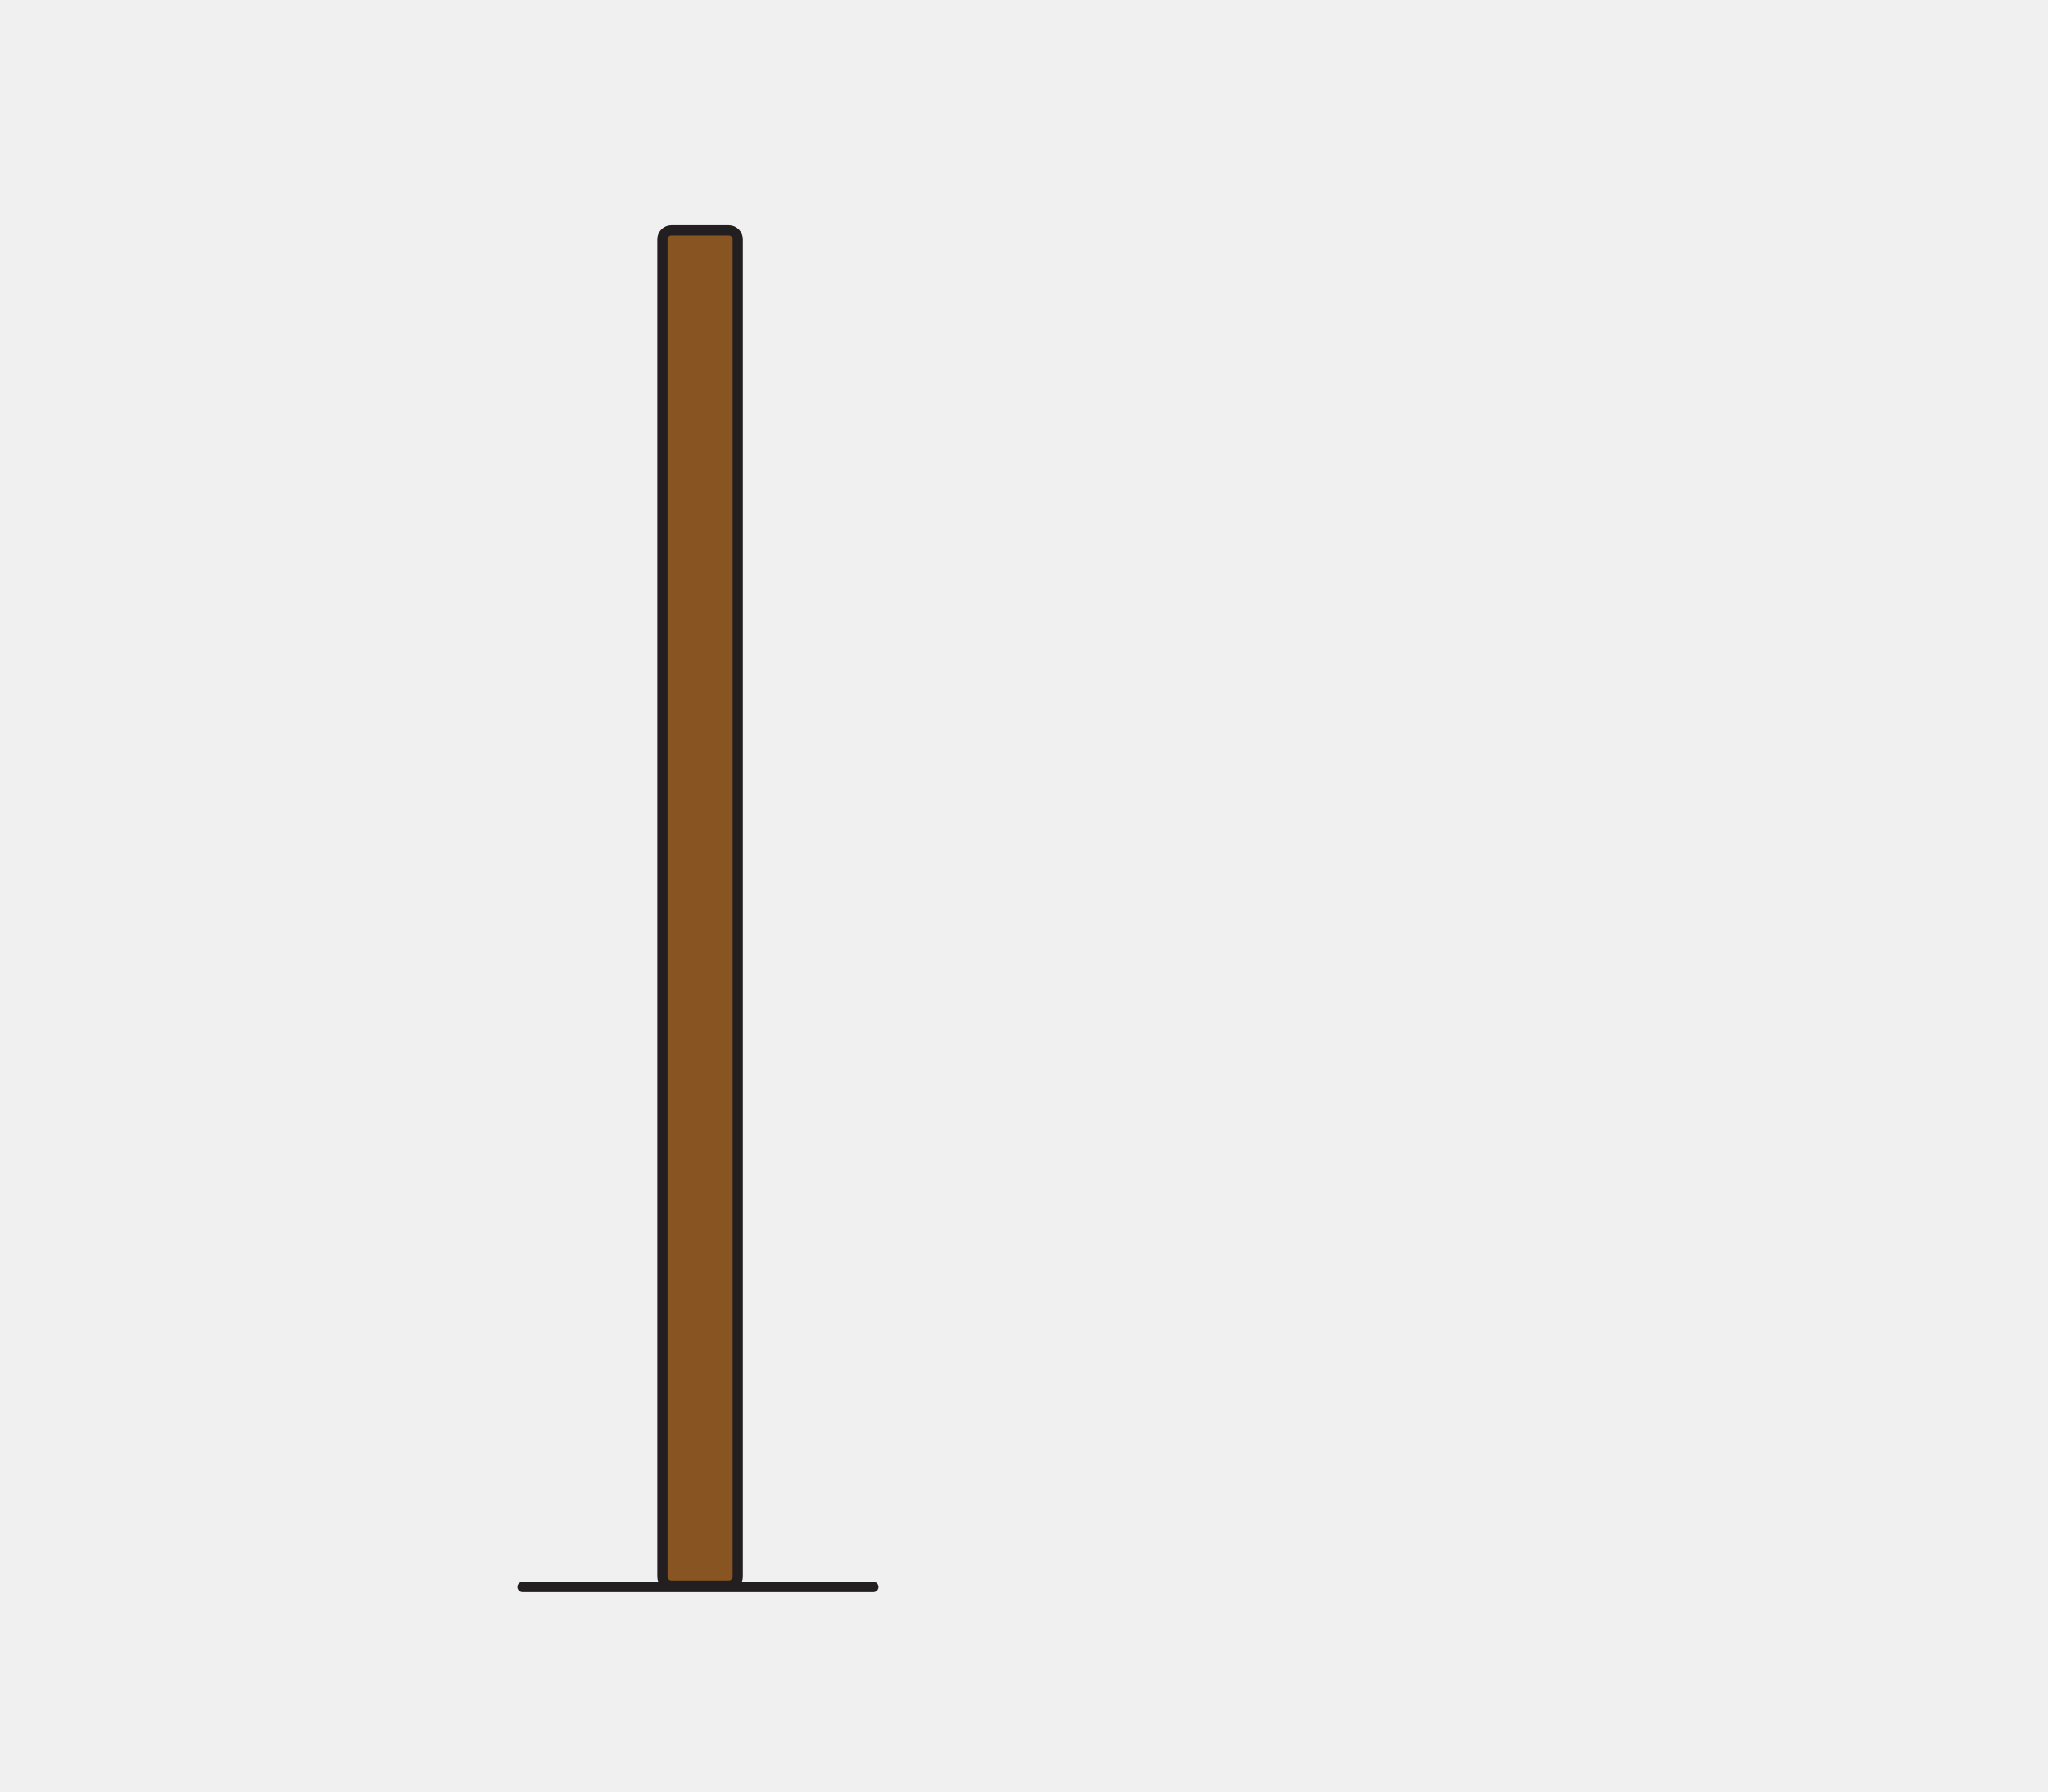
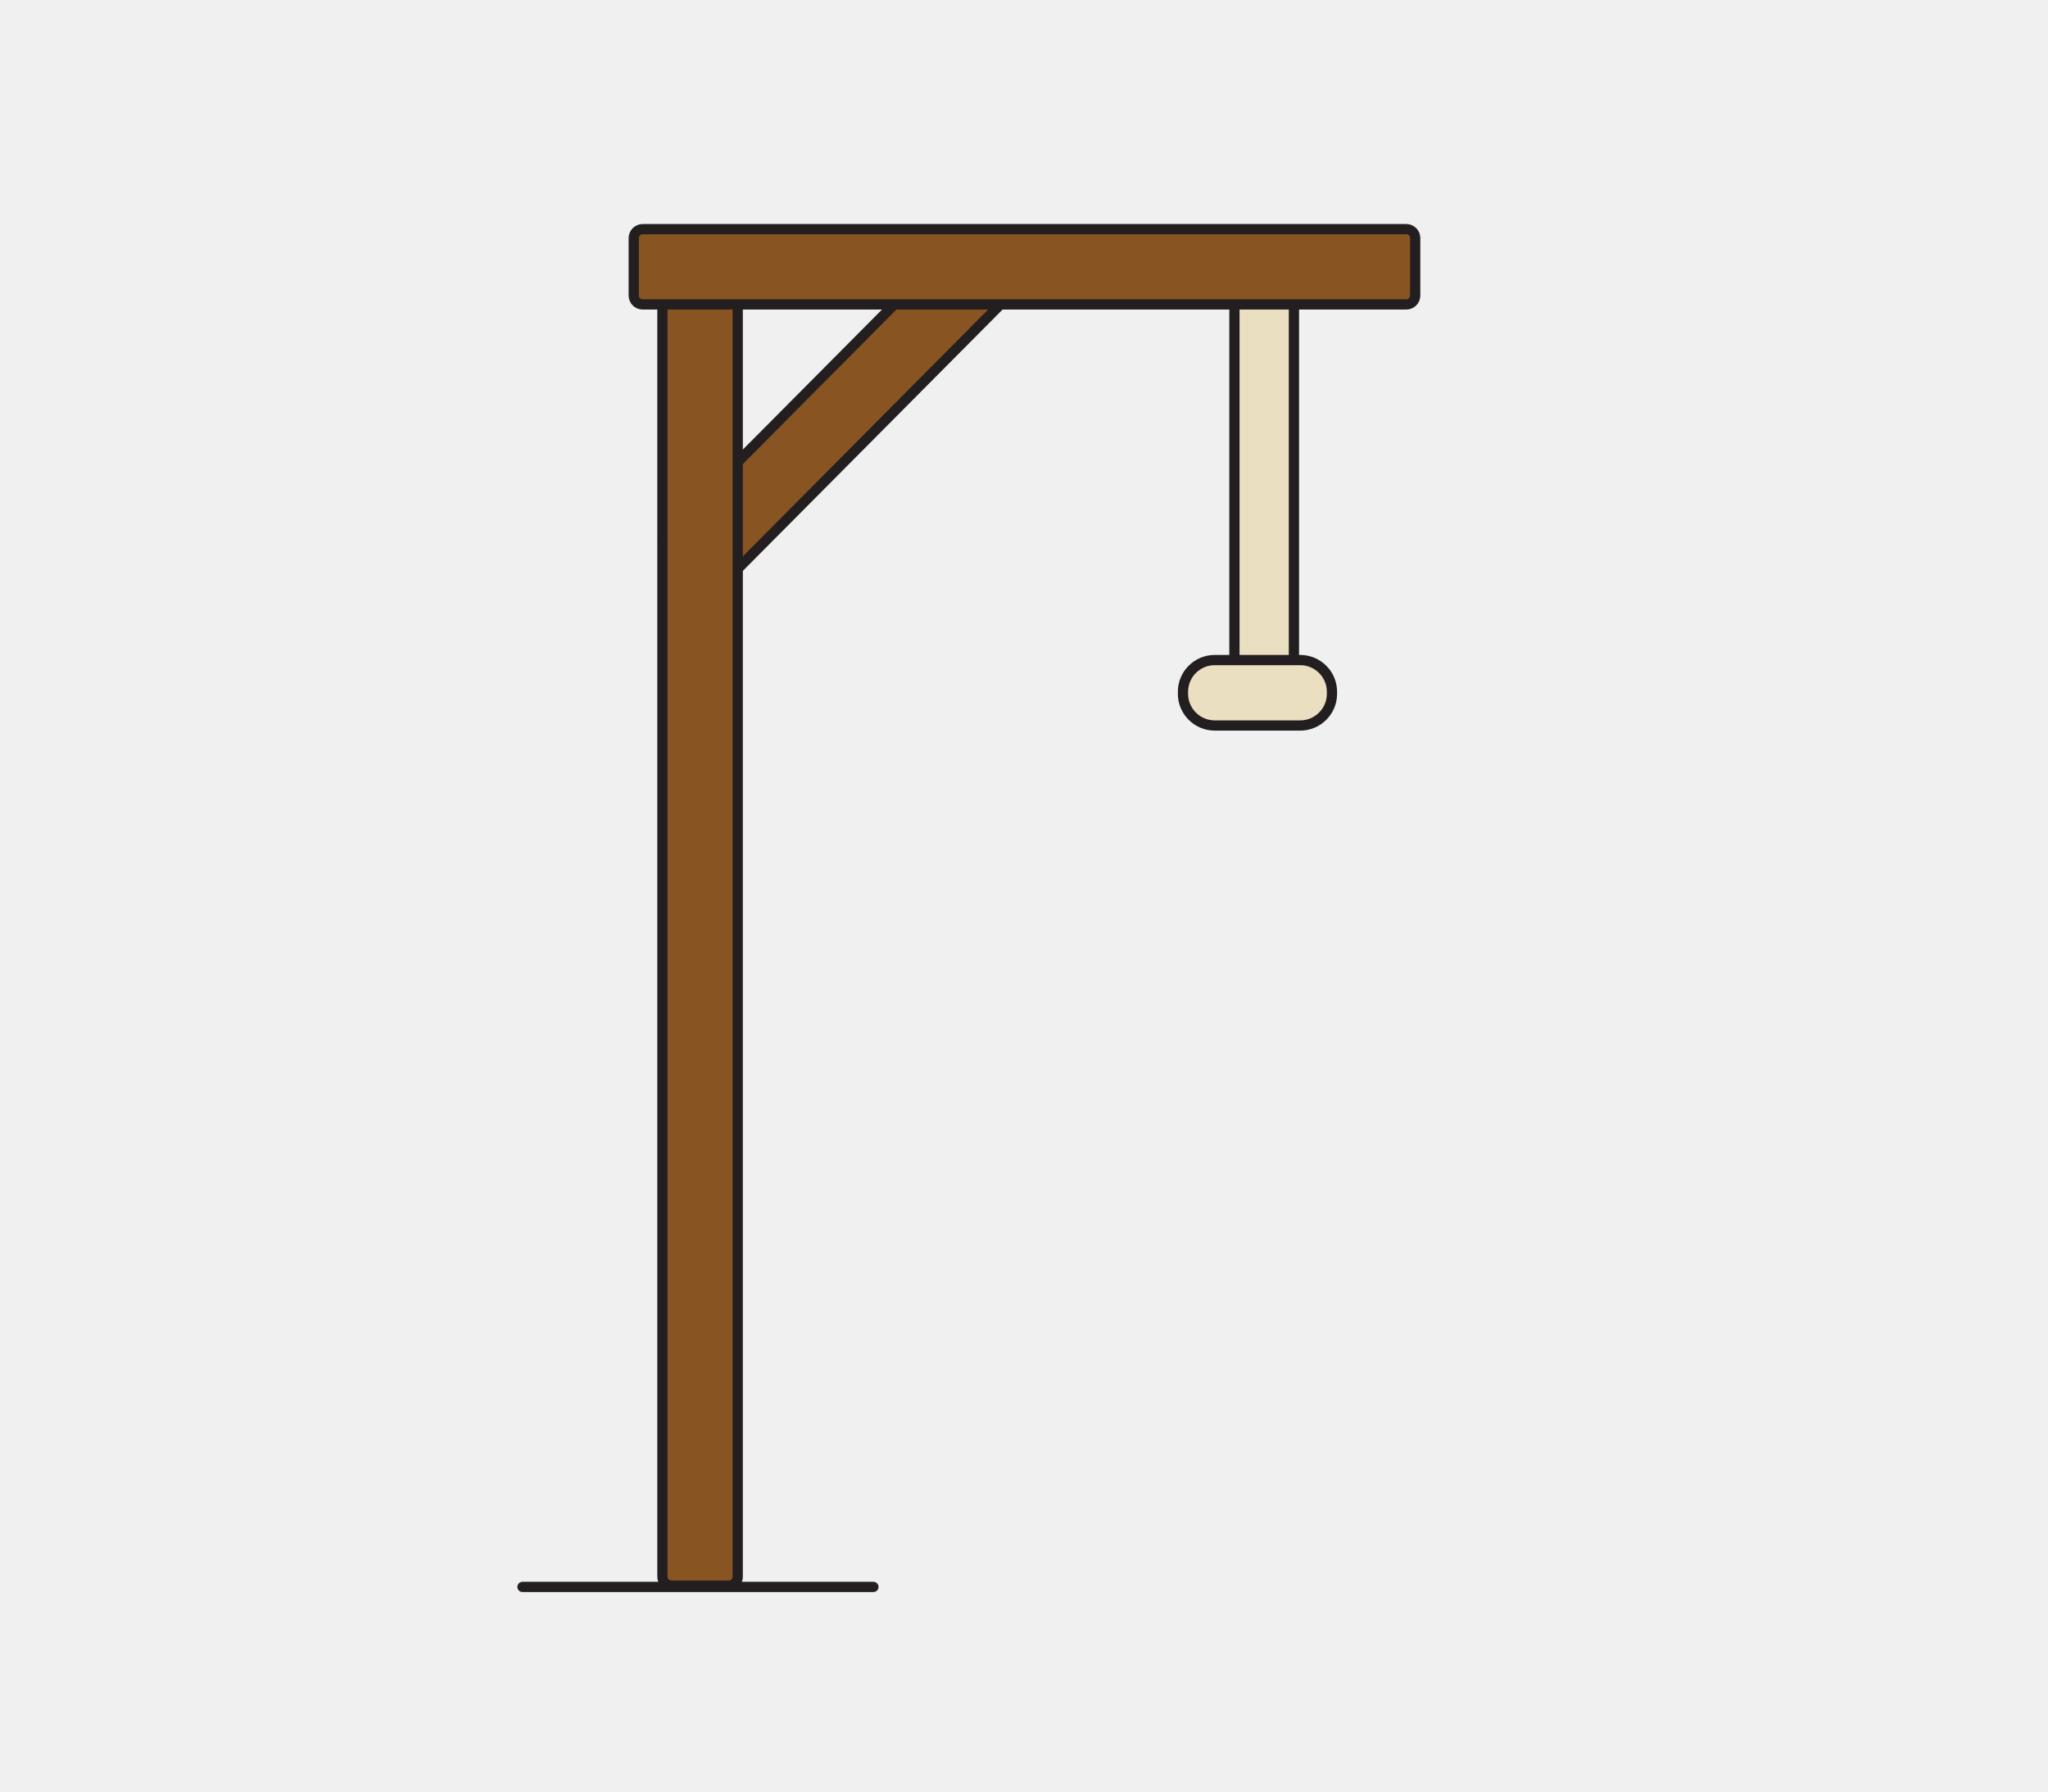
- <svg xmlns="http://www.w3.org/2000/svg" width="100%" height="100%" viewBox="0 0 3200 2800" version="1.1" xml:space="preserve" style="fill-rule:evenodd;clip-rule:evenodd;stroke-linecap:round;stroke-miterlimit:10;">
+ <svg xmlns="http://www.w3.org/2000/svg" width="100%" height="100%" viewBox="0 0 3200 2800" version="1.1" xml:space="preserve" style="fill-rule:evenodd;clip-rule:evenodd;stroke-miterlimit:10;">
  <g id="Layer-1">
-     <path d="M816.411,2480.13l548.281,0" style="fill:#fff;fill-rule:nonzero;stroke:#231f20;stroke-width:16px;" />
-     <path d="M1138.8,2478.12l-89.879,0c-7.668,0 -13.886,-6.218 -13.886,-13.887l0,-2090.41c0,-7.669 6.218,-13.887 13.886,-13.887l89.879,0c7.669,0 13.887,6.218 13.887,13.887l0,2090.41c0,7.669 -6.218,13.887 -13.887,13.887Z" style="fill:#885422;fill-rule:nonzero;stroke:#231f20;stroke-width:16px;stroke-linecap:butt;" />
+     <path d="M2021.76,480.538l0,591.525l-92.975,0l0,-591.525" style="fill:#eadfc1;fill-rule:nonzero;stroke:#231f20;stroke-width:16px;" />
+     <path d="M2031.56,1133.85l-133.504,0c-27.434,0 -49.672,-22.239 -49.672,-49.671l0,-2.935c0,-27.432 22.238,-49.671 49.672,-49.671l133.504,0c27.433,0 49.67,22.239 49.67,49.671l0,2.935c0,27.432 -22.237,49.671 -49.67,49.671Z" style="fill:#eadfc1;fill-rule:nonzero;stroke:#231f20;stroke-width:16px;" />
+     <path d="M1103.44,918.766l-63.756,-63.353c-5.439,-5.405 -5.469,-14.196 -0.061,-19.638l444.013,-446.833c5.405,-5.439 14.196,-5.469 19.635,-0.061l63.756,63.353c5.44,5.405 5.469,14.197 0.064,19.636l-444.013,446.835c-5.405,5.439 -14.199,5.467 -19.638,0.061Z" style="fill:#885422;fill-rule:nonzero;stroke:#231f20;stroke-width:16px;" />
+     <path d="M816.411,2480.13l548.281,0" style="fill:#fff;fill-rule:nonzero;stroke:#231f20;stroke-width:16px;stroke-linecap:round;" />
+     <path d="M1138.8,2478.12l-89.879,0c-7.668,0 -13.886,-6.218 -13.886,-13.887l0,-2090.41c0,-7.669 6.218,-13.887 13.886,-13.887l89.879,0c7.669,0 13.887,6.218 13.887,13.887l0,2090.41c0,7.669 -6.218,13.887 -13.887,13.887Z" style="fill:#885422;fill-rule:nonzero;stroke:#231f20;stroke-width:16px;" />
+     <path d="M990.252,461.91l0,-89.879c0,-7.669 6.218,-13.887 13.886,-13.887l1193.23,0c7.671,0 13.887,6.218 13.887,13.887l0,89.879c0,7.669 -6.216,13.886 -13.887,13.886l-1193.23,0c-7.668,0 -13.886,-6.217 -13.886,-13.886Z" style="fill:#885422;fill-rule:nonzero;stroke:#231f20;stroke-width:16px;" />
  </g>
</svg>
